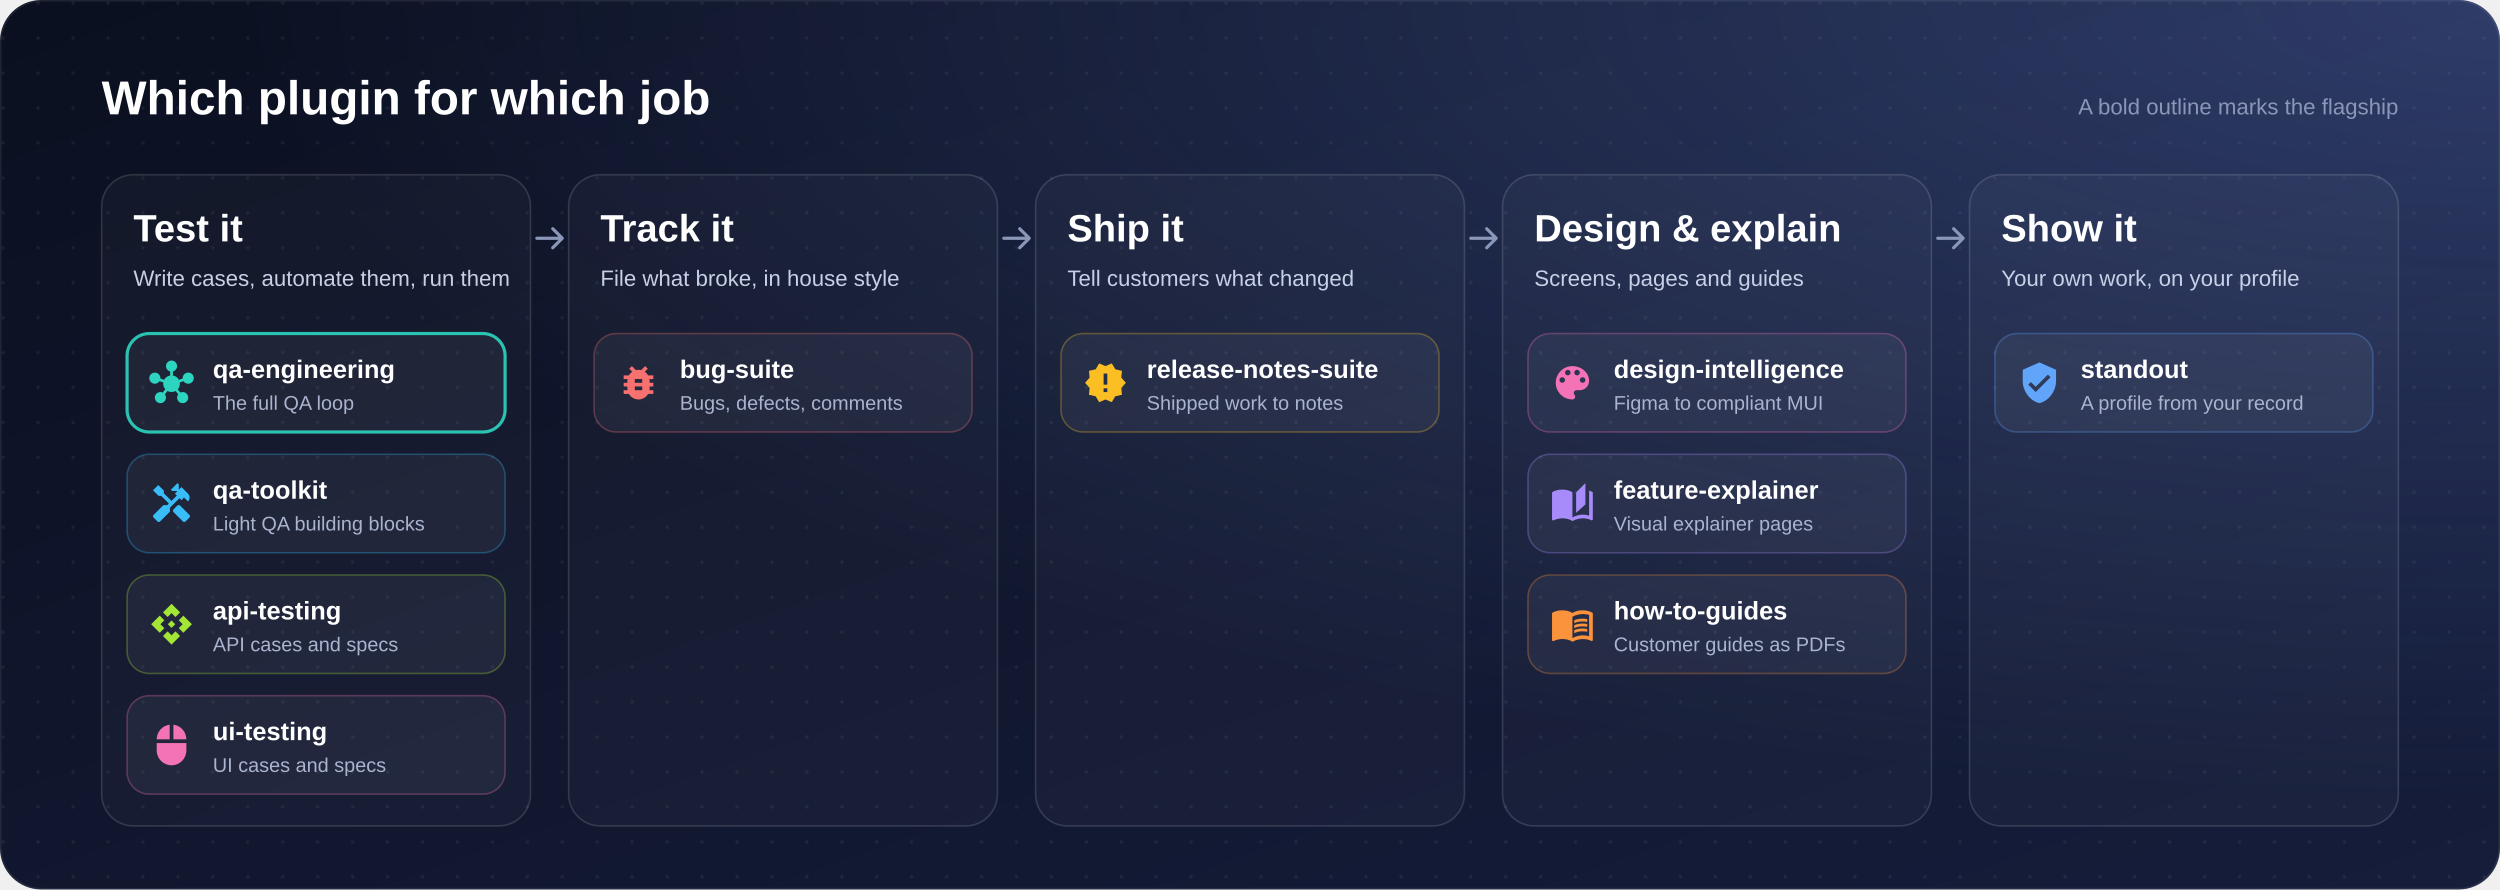
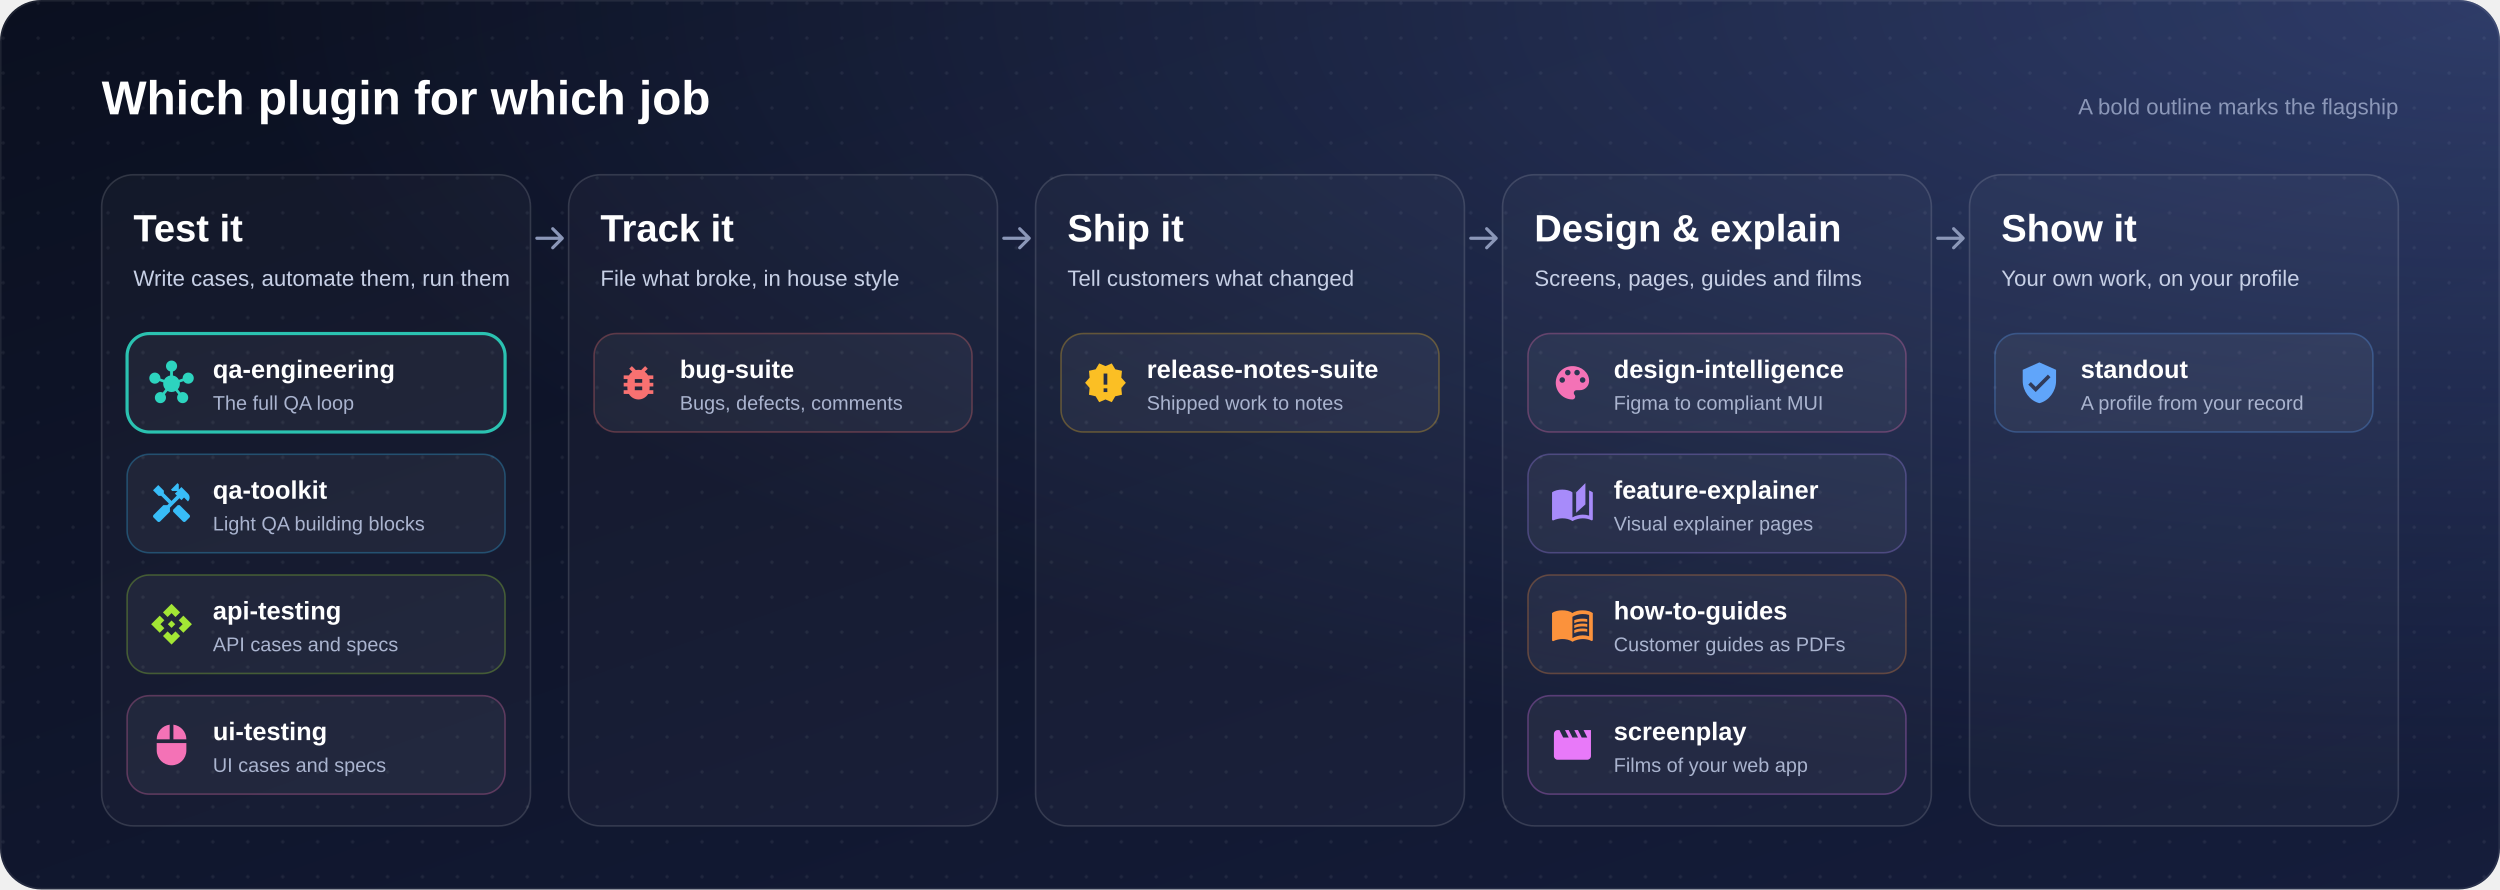
<svg xmlns="http://www.w3.org/2000/svg" width="1574" height="560" viewBox="0 0 1574 560" role="img" aria-label="Which plugin for which job" font-family="'Segoe UI', -apple-system, 'Helvetica Neue', Arial, sans-serif">
  <defs>
    <linearGradient id="map-bg" x1="0" y1="0" x2="1" y2="1">
      <stop offset="0" stop-color="#0b1020" />
      <stop offset="1" stop-color="#151d3b" />
    </linearGradient>
    <radialGradient id="map-glow" cx="1" cy="0" r="0.9">
      <stop offset="0" stop-color="#7c9cff" stop-opacity=".28" />
      <stop offset="1" stop-color="#7c9cff" stop-opacity="0" />
    </radialGradient>
    <pattern id="map-dots" width="22" height="22" patternUnits="userSpaceOnUse">
      <circle cx="2" cy="2" r="1.1" fill="#ffffff" fill-opacity=".06" />
    </pattern>
  </defs>
  <rect width="1574" height="560" rx="26" fill="url(#map-bg)" />
  <rect width="1574" height="560" rx="26" fill="url(#map-dots)" />
  <rect width="1574" height="560" rx="26" fill="url(#map-glow)" />
  <rect x=".5" y=".5" width="1573" height="559" rx="26" fill="none" stroke="#ffffff" stroke-opacity=".08" />
  <text x="64" y="72" font-size="30" font-weight="700" fill="#ffffff">Which plugin for which job</text>
  <text x="1510" y="72" text-anchor="end" font-size="14" fill="#8b97b8">A bold outline marks the flagship</text>
  <rect x="64" y="110" width="270" height="410" rx="20" fill="#ffffff" fill-opacity=".03" stroke="#ffffff" stroke-opacity=".14" />
  <text x="84" y="152" font-size="24" font-weight="700" fill="#ffffff">Test it</text>
  <text x="84" y="180" font-size="14" fill="#c7d0e6">Write cases, automate them, run them</text>
  <rect x="80" y="210" width="238" height="62" rx="14" fill="#ffffff" fill-opacity=".05" stroke="#2dd4bf" stroke-opacity=".9" stroke-width="2" />
  <g transform="translate(94 227) scale(1.166667)" fill="#2dd4bf">
    <path d="M8.4 18.2c.38.5.6 1.12.6 1.8 0 1.66-1.34 3-3 3s-3-1.34-3-3 1.34-3 3-3c.44 0 .85.09 1.23.26l1.41-1.77c-.92-1.03-1.29-2.39-1.09-3.69l-2.03-.68c-.54.83-1.46 1.38-2.52 1.38-1.66 0-3-1.34-3-3s1.34-3 3-3 3 1.34 3 3c0 .07 0 .14-.01.21l2.03.68c.64-1.21 1.82-2.09 3.22-2.32V5.91C9.96 5.57 9 4.4 9 3c0-1.66 1.34-3 3-3s3 1.34 3 3c0 1.4-.96 2.57-2.25 2.91v2.16c1.4.23 2.58 1.11 3.22 2.32L18 9.71V9.5c0-1.66 1.34-3 3-3s3 1.34 3 3-1.34 3-3 3c-1.06 0-1.98-.55-2.52-1.37l-2.03.68c.2 1.29-.16 2.65-1.09 3.69l1.41 1.77Q17.34 17 18 17c1.66 0 3 1.34 3 3s-1.34 3-3 3-3-1.34-3-3c0-.68.22-1.3.6-1.8l-1.41-1.77c-1.35.75-3.01.76-4.37 0z" />
  </g>
  <text x="134" y="238" font-size="16" font-weight="700" fill="#ffffff">qa-engineering</text>
  <text x="134" y="258" font-size="12.5" fill="#aab4cf">The full QA loop</text>
  <rect x="80" y="286" width="238" height="62" rx="14" fill="#ffffff" fill-opacity=".05" stroke="#38bdf8" stroke-opacity=".3" stroke-width="1" />
  <g transform="translate(94 303) scale(1.166667)" fill="#38bdf8">
    <path d="m21.67 18.17-5.3-5.3h-.99l-2.54 2.54v.99l5.3 5.3c.39.39 1.02.39 1.41 0l2.12-2.12c.39-.38.39-1.02 0-1.41" />
    <path d="m17.34 10.19 1.41-1.41 2.12 2.12c1.17-1.17 1.17-3.07 0-4.24l-3.54-3.54-1.41 1.41V1.71l-.7-.71-3.54 3.54.71.71h2.83l-1.41 1.41 1.06 1.06-2.89 2.89-4.13-4.13V5.06L4.83 2.04 2 4.87 5.03 7.9h1.41l4.13 4.13-.85.85H7.6l-5.3 5.3c-.39.39-.39 1.02 0 1.41l2.12 2.12c.39.39 1.02.39 1.41 0l5.3-5.3v-2.12l5.15-5.15z" />
  </g>
  <text x="134" y="314" font-size="16" font-weight="700" fill="#ffffff">qa-toolkit</text>
  <text x="134" y="334" font-size="12.5" fill="#aab4cf">Light QA building blocks</text>
  <rect x="80" y="362" width="238" height="62" rx="14" fill="#ffffff" fill-opacity=".05" stroke="#a3e635" stroke-opacity=".3" stroke-width="1" />
  <g transform="translate(94 379) scale(1.166667)" fill="#a3e635">
    <path d="m14 12-2 2-2-2 2-2zm-2-6 2.12 2.12 2.5-2.5L12 1 7.38 5.62l2.5 2.5zm-6 6 2.12-2.12-2.5-2.5L1 12l4.62 4.62 2.5-2.5zm12 0-2.12 2.12 2.5 2.5L23 12l-4.62-4.62-2.5 2.5zm-6 6-2.12-2.12-2.5 2.5L12 23l4.62-4.62-2.5-2.5z" />
  </g>
  <text x="134" y="390" font-size="16" font-weight="700" fill="#ffffff">api-testing</text>
  <text x="134" y="410" font-size="12.5" fill="#aab4cf">API cases and specs</text>
  <rect x="80" y="438" width="238" height="62" rx="14" fill="#ffffff" fill-opacity=".05" stroke="#f472b6" stroke-opacity=".3" stroke-width="1" />
  <g transform="translate(94 455) scale(1.166667)" fill="#f472b6">
    <path d="M13 1.07V9h7c0-4.08-3.05-7.44-7-7.93M4 15c0 4.42 3.58 8 8 8s8-3.58 8-8v-4H4zm7-13.93C7.05 1.56 4 4.92 4 9h7z" />
  </g>
  <text x="134" y="466" font-size="16" font-weight="700" fill="#ffffff">ui-testing</text>
  <text x="134" y="486" font-size="12.5" fill="#aab4cf">UI cases and specs</text>
  <path d="M338 150h16m-6 -6 6 6-6 6" fill="none" stroke="#8b97b8" stroke-width="2" stroke-linecap="round" stroke-linejoin="round" />
  <rect x="358" y="110" width="270" height="410" rx="20" fill="#ffffff" fill-opacity=".03" stroke="#ffffff" stroke-opacity=".14" />
  <text x="378" y="152" font-size="24" font-weight="700" fill="#ffffff">Track it</text>
  <text x="378" y="180" font-size="14" fill="#c7d0e6">File what broke, in house style</text>
  <rect x="374" y="210" width="238" height="62" rx="14" fill="#ffffff" fill-opacity=".05" stroke="#f87171" stroke-opacity=".3" stroke-width="1" />
  <g transform="translate(388 227) scale(1.166667)" fill="#f87171">
    <path d="M20 8h-2.81c-.45-.78-1.07-1.45-1.82-1.96L17 4.41 15.59 3l-2.17 2.17C12.96 5.06 12.49 5 12 5s-.96.06-1.41.17L8.41 3 7 4.41l1.62 1.63C7.88 6.55 7.26 7.22 6.81 8H4v2h2.09c-.05.33-.09.66-.09 1v1H4v2h2v1c0 .34.04.67.09 1H4v2h2.81c1.04 1.79 2.97 3 5.19 3s4.15-1.21 5.19-3H20v-2h-2.09c.05-.33.09-.66.09-1v-1h2v-2h-2v-1c0-.34-.04-.67-.09-1H20zm-6 8h-4v-2h4zm0-4h-4v-2h4z" />
  </g>
  <text x="428" y="238" font-size="16" font-weight="700" fill="#ffffff">bug-suite</text>
  <text x="428" y="258" font-size="12.5" fill="#aab4cf">Bugs, defects, comments</text>
  <path d="M632 150h16m-6 -6 6 6-6 6" fill="none" stroke="#8b97b8" stroke-width="2" stroke-linecap="round" stroke-linejoin="round" />
  <rect x="652" y="110" width="270" height="410" rx="20" fill="#ffffff" fill-opacity=".03" stroke="#ffffff" stroke-opacity=".14" />
  <text x="672" y="152" font-size="24" font-weight="700" fill="#ffffff">Ship it</text>
  <text x="672" y="180" font-size="14" fill="#c7d0e6">Tell customers what changed</text>
  <rect x="668" y="210" width="238" height="62" rx="14" fill="#ffffff" fill-opacity=".05" stroke="#fbbf24" stroke-opacity=".3" stroke-width="1" />
  <g transform="translate(682 227) scale(1.166667)" fill="#fbbf24">
    <path d="m23 12-2.44-2.78.34-3.68-3.61-.82-1.89-3.18L12 3 8.6 1.54 6.71 4.72l-3.61.81.34 3.68L1 12l2.44 2.78-.34 3.69 3.61.82 1.89 3.18L12 21l3.4 1.46 1.89-3.18 3.61-.82-.34-3.68zm-10 5h-2v-2h2zm0-4h-2V7h2z" />
  </g>
  <text x="722" y="238" font-size="16" font-weight="700" fill="#ffffff">release-notes-suite</text>
  <text x="722" y="258" font-size="12.5" fill="#aab4cf">Shipped work to notes</text>
  <path d="M926 150h16m-6 -6 6 6-6 6" fill="none" stroke="#8b97b8" stroke-width="2" stroke-linecap="round" stroke-linejoin="round" />
  <rect x="946" y="110" width="270" height="410" rx="20" fill="#ffffff" fill-opacity=".03" stroke="#ffffff" stroke-opacity=".14" />
  <text x="966" y="152" font-size="24" font-weight="700" fill="#ffffff">Design &amp; explain</text>
-   <text x="966" y="180" font-size="14" fill="#c7d0e6">Screens, pages and guides</text>
+   <text x="966" y="180" font-size="14" fill="#c7d0e6">Screens, pages, guides and films</text>
  <rect x="962" y="210" width="238" height="62" rx="14" fill="#ffffff" fill-opacity=".05" stroke="#f472b6" stroke-opacity=".3" stroke-width="1" />
  <g transform="translate(976 227) scale(1.166667)" fill="#f472b6">
    <path d="M12 3c-4.97 0-9 4.03-9 9s4.03 9 9 9c.83 0 1.5-.67 1.5-1.5 0-.39-.15-.74-.39-1.01-.23-.26-.38-.61-.38-.99 0-.83.67-1.5 1.5-1.5H16c2.76 0 5-2.24 5-5 0-4.42-4.03-8-9-8zm-5.5 9c-.83 0-1.5-.67-1.5-1.5S5.67 9 6.5 9 8 9.67 8 10.5 7.33 12 6.5 12zm3-4C8.67 8 8 7.33 8 6.5S8.67 5 9.5 5s1.5.67 1.5 1.5S10.33 8 9.5 8zm5 0c-.83 0-1.5-.67-1.5-1.5S13.67 5 14.5 5s1.5.67 1.5 1.5S15.33 8 14.5 8zm3 4c-.83 0-1.5-.67-1.5-1.5S16.67 9 17.5 9s1.5.67 1.5 1.5-.67 1.5-1.5 1.5z" />
  </g>
  <text x="1016" y="238" font-size="16" font-weight="700" fill="#ffffff">design-intelligence</text>
  <text x="1016" y="258" font-size="12.5" fill="#aab4cf">Figma to compliant MUI</text>
  <rect x="962" y="286" width="238" height="62" rx="14" fill="#ffffff" fill-opacity=".05" stroke="#a78bfa" stroke-opacity=".3" stroke-width="1" />
  <g transform="translate(976 303) scale(1.166667)" fill="#a78bfa">
    <path d="m19 1-5 5v11l5-4.5zM1 6v14.65c0 .25.25.5.5.5.1 0 .15-.05.25-.05C3.1 20.45 5.05 20 6.5 20c1.95 0 4.05.4 5.5 1.5V6c-1.45-1.1-3.55-1.5-5.5-1.5S2.45 4.9 1 6m22 13.5V6c-.6-.45-1.25-.75-2-1v13.5c-1.1-.35-2.3-.5-3.5-.5-1.7 0-4.15.65-5.5 1.5v2c1.35-.85 3.8-1.5 5.5-1.5 1.65 0 3.35.3 4.75 1.05.1.05.15.05.25.05.25 0 .5-.25.5-.5z" />
  </g>
  <text x="1016" y="314" font-size="16" font-weight="700" fill="#ffffff">feature-explainer</text>
  <text x="1016" y="334" font-size="12.5" fill="#aab4cf">Visual explainer pages</text>
  <rect x="962" y="362" width="238" height="62" rx="14" fill="#ffffff" fill-opacity=".05" stroke="#fb923c" stroke-opacity=".3" stroke-width="1" />
  <g transform="translate(976 379) scale(1.166667)" fill="#fb923c">
    <path d="M21 5c-1.11-.35-2.33-.5-3.5-.5-1.95 0-4.05.4-5.5 1.5-1.45-1.1-3.55-1.5-5.5-1.5S2.45 4.9 1 6v14.65c0 .25.25.5.5.5.1 0 .15-.05.25-.05C3.1 20.45 5.05 20 6.5 20c1.95 0 4.05.4 5.5 1.5 1.35-.85 3.8-1.5 5.5-1.5 1.65 0 3.35.3 4.75 1.05.1.05.15.05.25.05.25 0 .5-.25.5-.5V6c-.6-.45-1.25-.75-2-1m0 13.5c-1.1-.35-2.3-.5-3.5-.5-1.7 0-4.15.65-5.5 1.5V8c1.35-.85 3.8-1.5 5.5-1.5 1.2 0 2.4.15 3.5.5z" />
    <path d="M17.5 10.5c.88 0 1.73.09 2.5.26V9.24c-.79-.15-1.64-.24-2.5-.24-1.7 0-3.24.29-4.5.83v1.66c1.13-.64 2.7-.99 4.5-.99M13 12.49v1.66c1.13-.64 2.7-.99 4.5-.99.88 0 1.73.09 2.5.26V11.9c-.79-.15-1.64-.24-2.5-.24-1.7 0-3.24.3-4.5.83m4.5 1.84c-1.7 0-3.24.29-4.5.83v1.66c1.13-.64 2.7-.99 4.5-.99.88 0 1.73.09 2.5.26v-1.52c-.79-.16-1.64-.24-2.5-.24" />
  </g>
  <text x="1016" y="390" font-size="16" font-weight="700" fill="#ffffff">how-to-guides</text>
  <text x="1016" y="410" font-size="12.5" fill="#aab4cf">Customer guides as PDFs</text>
+   <rect x="962" y="438" width="238" height="62" rx="14" fill="#ffffff" fill-opacity=".05" stroke="#e879f9" stroke-opacity=".3" stroke-width="1" />
+   <g transform="translate(976 455) scale(1.166667)" fill="#e879f9">
+     <path d="m18 4 2 4h-3l-2-4h-2l2 4h-3l-2-4H8l2 4H7L5 4H4c-1.1 0-1.99.9-1.99 2L2 18c0 1.1.9 2 2 2h16c1.1 0 2-.9 2-2V4z" />
+   </g>
+   <text x="1016" y="466" font-size="16" font-weight="700" fill="#ffffff">screenplay</text>
+   <text x="1016" y="486" font-size="12.5" fill="#aab4cf">Films of your web app</text>
  <path d="M1220 150h16m-6 -6 6 6-6 6" fill="none" stroke="#8b97b8" stroke-width="2" stroke-linecap="round" stroke-linejoin="round" />
  <rect x="1240" y="110" width="270" height="410" rx="20" fill="#ffffff" fill-opacity=".03" stroke="#ffffff" stroke-opacity=".14" />
  <text x="1260" y="152" font-size="24" font-weight="700" fill="#ffffff">Show it</text>
  <text x="1260" y="180" font-size="14" fill="#c7d0e6">Your own work, on your profile</text>
  <rect x="1256" y="210" width="238" height="62" rx="14" fill="#ffffff" fill-opacity=".05" stroke="#60a5fa" stroke-opacity=".3" stroke-width="1" />
  <g transform="translate(1270 227) scale(1.166667)" fill="#60a5fa">
    <path d="M12 1 3 5v6c0 5.55 3.84 10.74 9 12 5.16-1.26 9-6.45 9-12V5zm-2 16-4-4 1.41-1.41L10 14.17l6.59-6.59L18 9z" />
  </g>
  <text x="1310" y="238" font-size="16" font-weight="700" fill="#ffffff">standout</text>
  <text x="1310" y="258" font-size="12.5" fill="#aab4cf">A profile from your record</text>
</svg>
